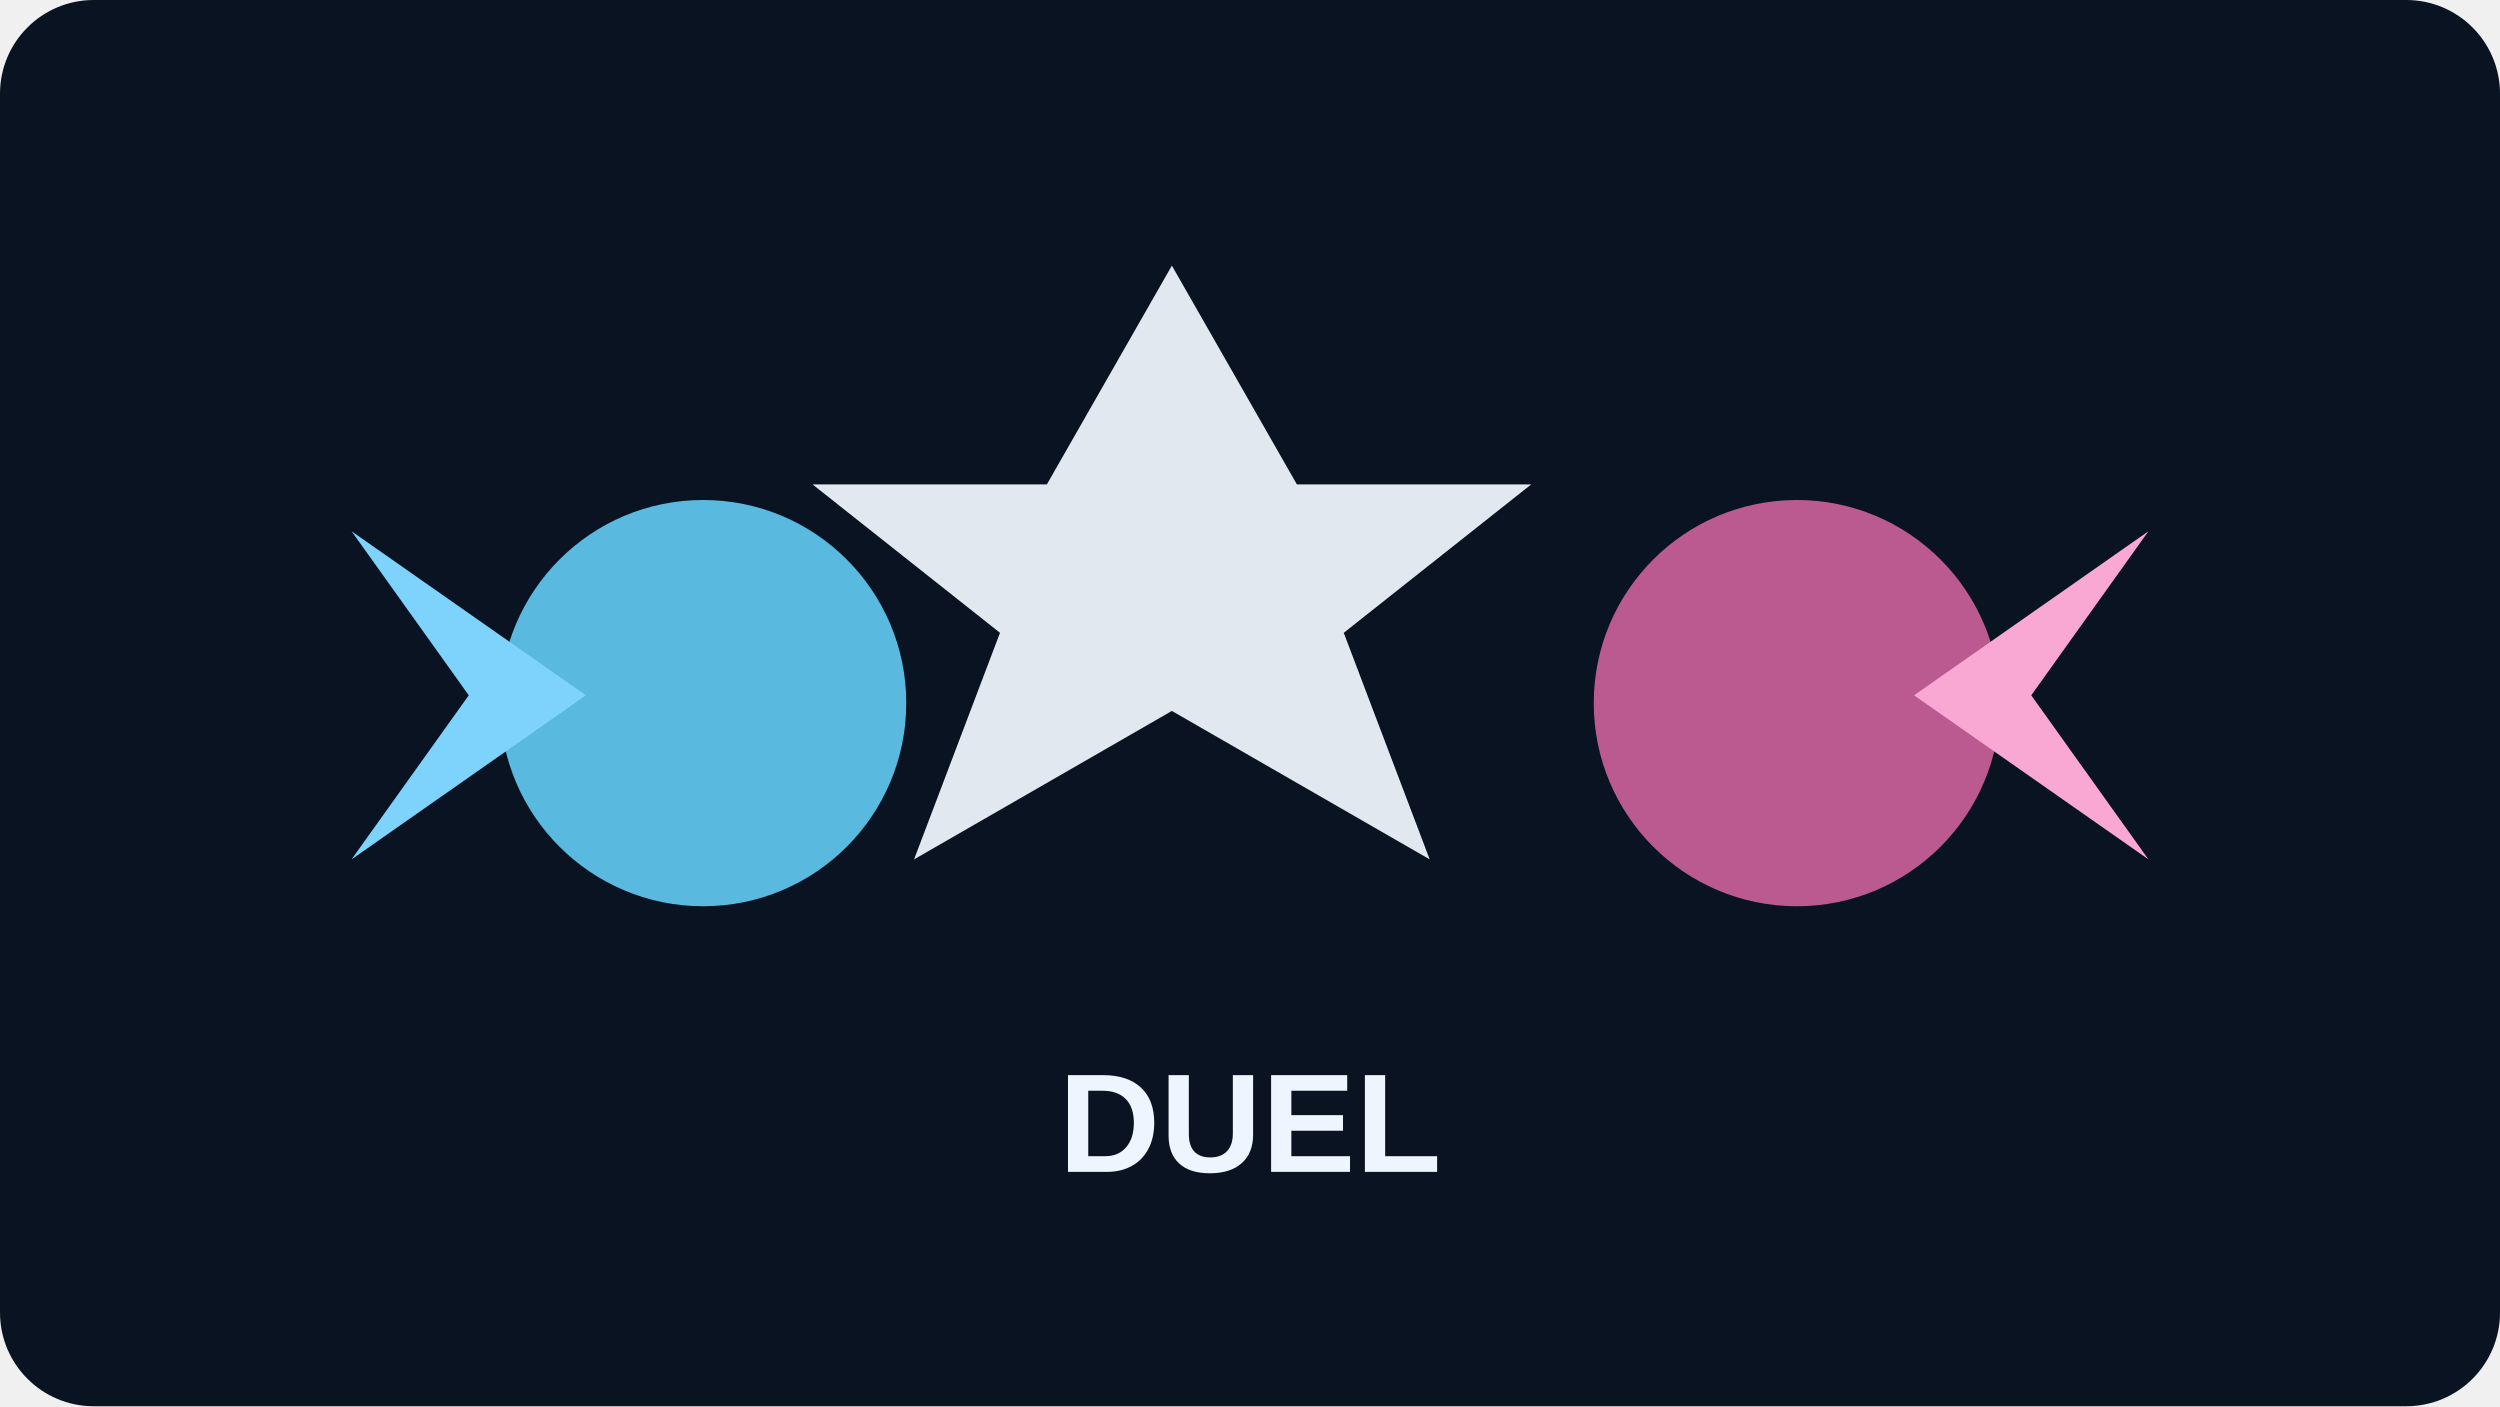
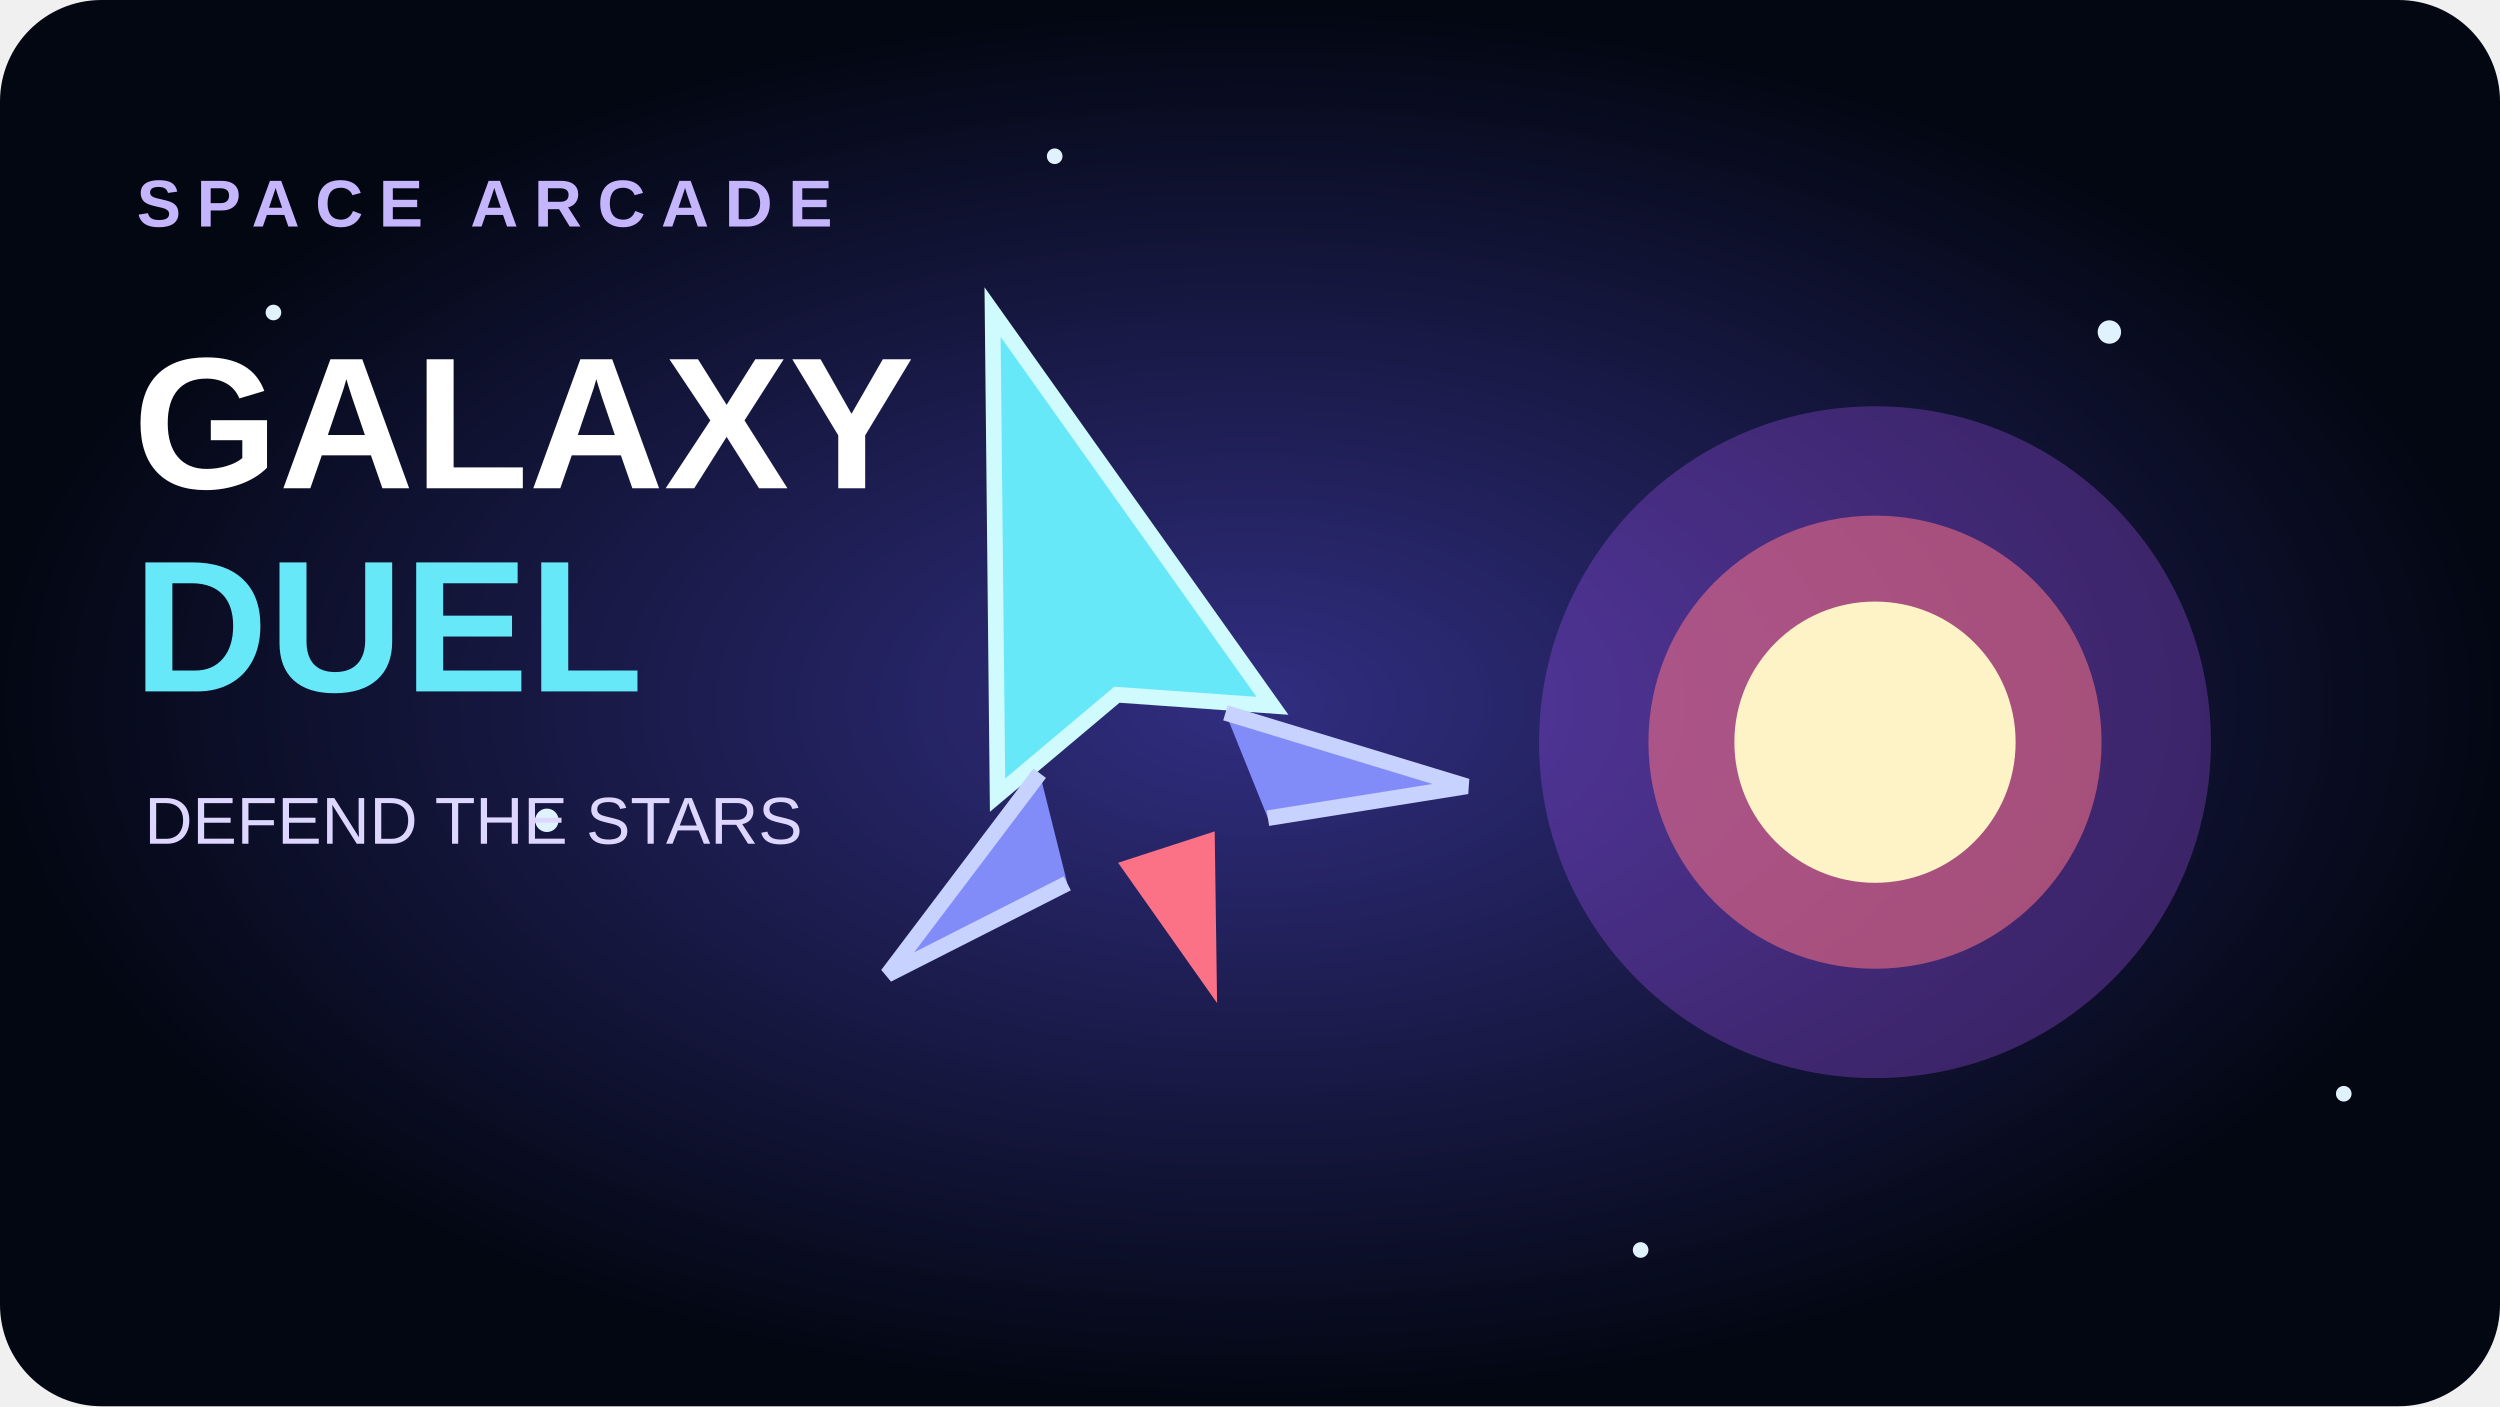
- <svg xmlns="http://www.w3.org/2000/svg" viewBox="0 0 640 360" role="img" aria-label="Galaxy Duel thumbnail">
-   <rect width="640" height="360" fill="#0a1321" rx="24" />
-   <circle cx="180" cy="180" r="52" fill="#67d6ff" opacity="0.85" />
-   <circle cx="460" cy="180" r="52" fill="#f472b6" opacity="0.75" />
-   <path d="M150 178 L90 220 L120 178 L90 136 Z" fill="#7dd3fc" />
-   <path d="M490 178 L550 220 L520 178 L550 136 Z" fill="#f9a8d4" />
-   <path d="M300 68 L332 124 L392 124 L344 162 L366 220 L300 182 L234 220 L256 162 L208 124 L268 124 Z" fill="#e2e8f0" />
-   <text x="320" y="300" text-anchor="middle" font-size="36" fill="#edf6ff" font-family="Arial, sans-serif" font-weight="700">DUEL</text>
+ <svg xmlns="http://www.w3.org/2000/svg" viewBox="0 0 640 360" role="img" aria-label="Galaxy Duel space shooter cover">
+   <defs>
+     <radialGradient id="b">
+       <stop stop-color="#312e81" />
+       <stop offset="1" stop-color="#030712" />
+     </radialGradient>
+   </defs>
+   <rect width="640" height="360" rx="26" fill="url(#b)" />
+   <g fill="#e0f2fe">
+     <circle cx="70" cy="80" r="2" />
+     <circle cx="140" cy="210" r="3" />
+     <circle cx="270" cy="40" r="2" />
+     <circle cx="540" cy="85" r="3" />
+     <circle cx="600" cy="280" r="2" />
+     <circle cx="420" cy="320" r="2" />
+   </g>
+   <circle cx="480" cy="190" r="86" fill="#a855f7" opacity=".3" />
+   <circle cx="480" cy="190" r="58" fill="#fb7185" opacity=".55" />
+   <circle cx="480" cy="190" r="36" fill="#fef3c7" />
+   <g transform="translate(285 175) rotate(-18)">
+     <path d="M0-100L37 18L0 3L-37 18Z" fill="#67e8f9" stroke="#cffafe" stroke-width="4" />
+     <path d="M-25 16L-78 53L-27 45M25 16L78 53L27 45" fill="#818cf8" stroke="#c7d2fe" stroke-width="4" />
+     <path d="M-13 44L0 86L13 44Z" fill="#fb7185" />
+   </g>
+   <text x="35" y="58" fill="#c4b5fd" font-family="Arial" font-size="17" font-weight="700" letter-spacing="4">SPACE ARCADE</text>
+   <text x="34" y="125" fill="white" font-family="Arial" font-size="48" font-weight="900">GALAXY</text>
+   <text x="34" y="177" fill="#67e8f9" font-family="Arial" font-size="48" font-weight="900">DUEL</text>
+   <text x="37" y="216" fill="#ddd6fe" font-family="Arial" font-size="17">DEFEND THE STARS</text>
</svg>
